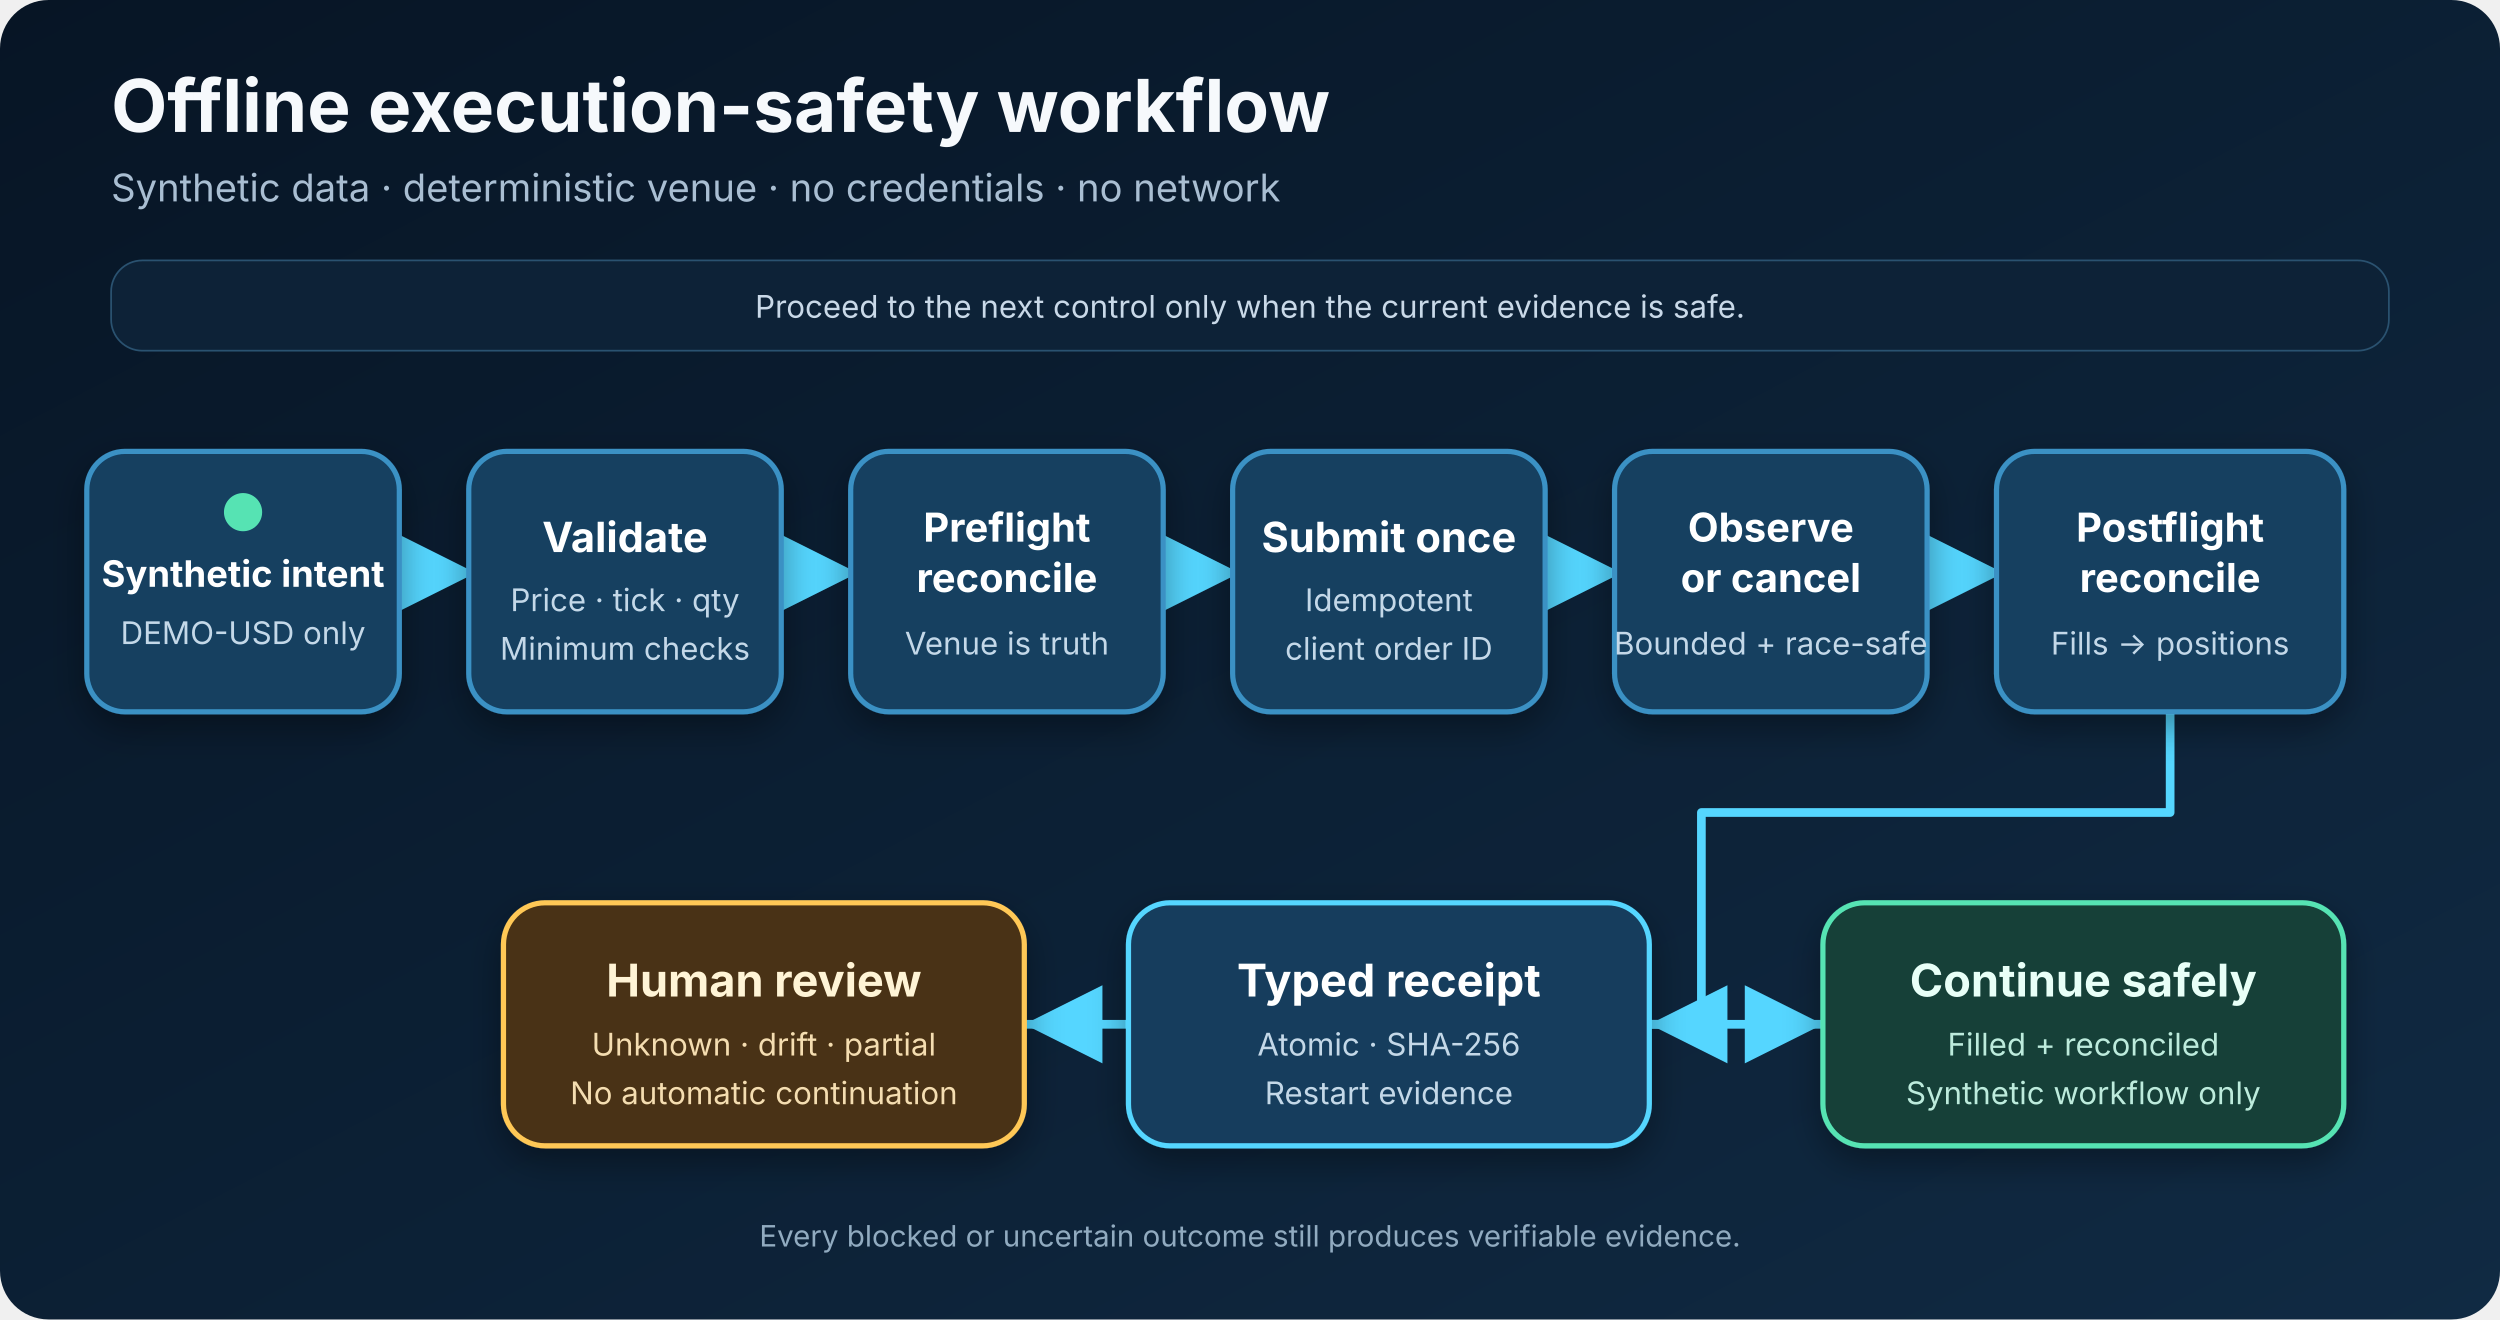
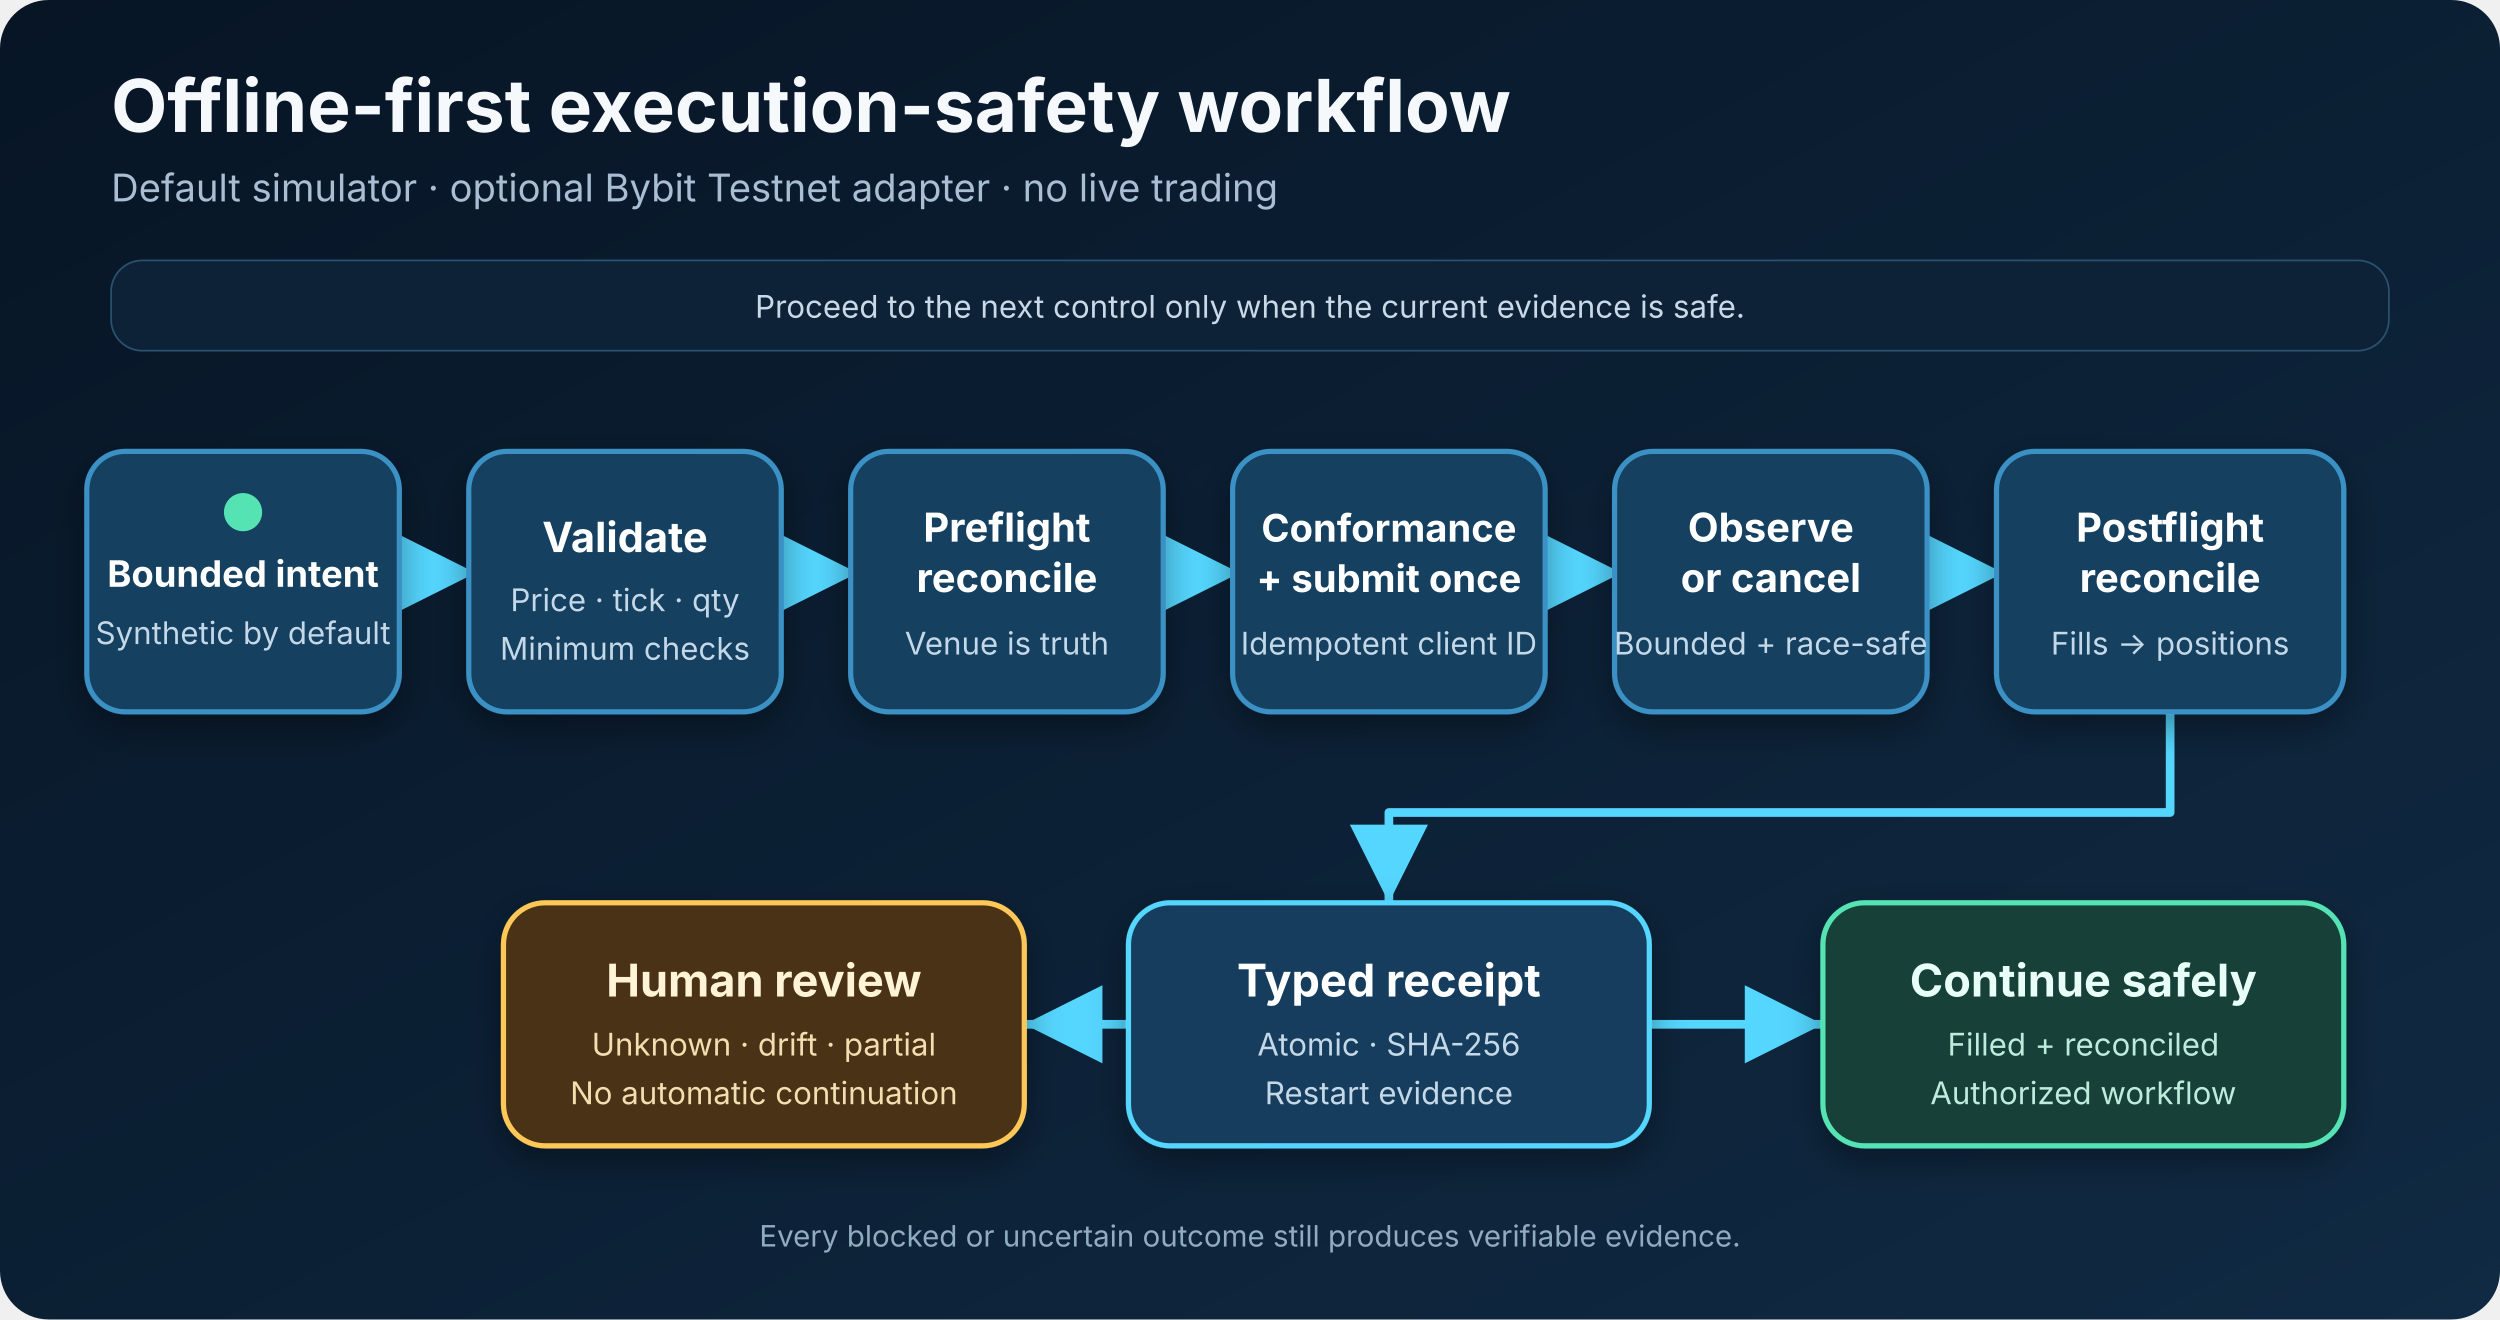
<svg xmlns="http://www.w3.org/2000/svg" width="1440" height="760" viewBox="0 0 1440 760" role="img" aria-labelledby="title desc">
  <defs>
    <linearGradient id="background" x1="0" y1="0" x2="1" y2="1">
      <stop offset="0" stop-color="#071525" />
      <stop offset="1" stop-color="#102a43" />
    </linearGradient>
    <marker id="arrow" viewBox="0 0 10 10" refX="10" refY="5" markerWidth="9" markerHeight="9" orient="auto-start-reverse">
      <path d="M 0 0 L 10 5 L 0 10 z" fill="#55d6ff" />
    </marker>
    <filter id="shadow" x="-20%" y="-20%" width="140%" height="140%">
      <feDropShadow dx="0" dy="8" stdDeviation="10" flood-color="#020812" flood-opacity="0.35" />
    </filter>
  </defs>
  <rect width="1440" height="760" rx="28" fill="url(#background)" />
-   <text x="64" y="76" fill="#f6f9fc" font-family="Inter, Arial, sans-serif" font-size="42" font-weight="700">Offline execution-safety workflow</text>
-   <text x="64" y="116" fill="#a9bed2" font-family="Inter, Arial, sans-serif" font-size="22">Synthetic data · deterministic venue · no credentials · no network</text>
+   <text x="64" y="76" fill="#f6f9fc" font-family="Inter, Arial, sans-serif" font-size="42" font-weight="700">Offline-first execution-safety workflow</text>
+   <text x="64" y="116" fill="#a9bed2" font-family="Inter, Arial, sans-serif" font-size="22">Default simulator · optional Bybit Testnet adapter · no live trading</text>
  <rect x="64" y="150" width="1312" height="52" rx="18" fill="#0d2237" stroke="#2a5270" />
  <text x="720" y="183" text-anchor="middle" fill="#c9d9e8" font-family="Inter, Arial, sans-serif" font-size="18">Proceed to the next control only when the current evidence is safe.</text>
  <g fill="none" stroke="#55d6ff" stroke-width="5" stroke-linecap="round" stroke-linejoin="round" marker-end="url(#arrow)">
    <path d="M 230 330 H 274" />
    <path d="M 450 330 H 494" />
    <path d="M 670 330 H 714" />
    <path d="M 890 330 H 934" />
    <path d="M 1110 330 H 1154" />
-     <path d="M 1250 410 V 468 H 980 V 590 H 950" />
+     <path d="M 1250 410 V 468 H 800 V 520" />
    <path d="M 650 590 H 590" />
    <path d="M 950 590 H 1050" />
  </g>
  <g filter="url(#shadow)" font-family="Inter, Arial, sans-serif">
    <g>
      <rect x="50" y="260" width="180" height="150" rx="22" fill="#123f61" stroke="#3b91c4" stroke-width="3" />
      <circle cx="140" cy="295" r="11" fill="#57e3b3" />
-       <text x="140" y="338" text-anchor="middle" fill="#ffffff" font-size="21" font-weight="700">Synthetic intent</text>
-       <text x="140" y="371" text-anchor="middle" fill="#c4d8e8" font-size="18">DEMO-USD only</text>
+       <text x="140" y="338" text-anchor="middle" fill="#ffffff" font-size="21" font-weight="700">Bounded intent</text>
+       <text x="140" y="371" text-anchor="middle" fill="#c4d8e8" font-size="18">Synthetic by default</text>
    </g>
    <g>
      <rect x="270" y="260" width="180" height="150" rx="22" fill="#123f61" stroke="#3b91c4" stroke-width="3" />
      <text x="360" y="318" text-anchor="middle" fill="#ffffff" font-size="24" font-weight="700">Validate</text>
      <text x="360" y="352" text-anchor="middle" fill="#c4d8e8" font-size="18">Price · tick · qty</text>
      <text x="360" y="380" text-anchor="middle" fill="#c4d8e8" font-size="18">Minimum checks</text>
    </g>
    <g>
      <rect x="490" y="260" width="180" height="150" rx="22" fill="#123f61" stroke="#3b91c4" stroke-width="3" />
      <text x="580" y="312" text-anchor="middle" fill="#ffffff" font-size="23" font-weight="700">Preflight</text>
      <text x="580" y="341" text-anchor="middle" fill="#ffffff" font-size="23" font-weight="700">reconcile</text>
      <text x="580" y="377" text-anchor="middle" fill="#c4d8e8" font-size="18">Venue is truth</text>
    </g>
    <g>
      <rect x="710" y="260" width="180" height="150" rx="22" fill="#123f61" stroke="#3b91c4" stroke-width="3" />
-       <text x="800" y="318" text-anchor="middle" fill="#ffffff" font-size="24" font-weight="700">Submit once</text>
-       <text x="800" y="352" text-anchor="middle" fill="#c4d8e8" font-size="18">Idempotent</text>
-       <text x="800" y="380" text-anchor="middle" fill="#c4d8e8" font-size="18">client order ID</text>
+       <text x="800" y="312" text-anchor="middle" fill="#ffffff" font-size="22" font-weight="700">Conformance</text>
+       <text x="800" y="341" text-anchor="middle" fill="#ffffff" font-size="22" font-weight="700">+ submit once</text>
+       <text x="800" y="377" text-anchor="middle" fill="#c4d8e8" font-size="18">Idempotent client ID</text>
    </g>
    <g>
      <rect x="930" y="260" width="180" height="150" rx="22" fill="#123f61" stroke="#3b91c4" stroke-width="3" />
      <text x="1020" y="312" text-anchor="middle" fill="#ffffff" font-size="23" font-weight="700">Observe</text>
      <text x="1020" y="341" text-anchor="middle" fill="#ffffff" font-size="23" font-weight="700">or cancel</text>
      <text x="1020" y="377" text-anchor="middle" fill="#c4d8e8" font-size="18">Bounded + race-safe</text>
    </g>
    <g>
      <rect x="1150" y="260" width="200" height="150" rx="22" fill="#123f61" stroke="#3b91c4" stroke-width="3" />
      <text x="1250" y="312" text-anchor="middle" fill="#ffffff" font-size="23" font-weight="700">Postflight</text>
      <text x="1250" y="341" text-anchor="middle" fill="#ffffff" font-size="23" font-weight="700">reconcile</text>
      <text x="1250" y="377" text-anchor="middle" fill="#c4d8e8" font-size="18">Fills → positions</text>
    </g>
  </g>
  <g font-family="Inter, Arial, sans-serif" filter="url(#shadow)">
    <g>
      <rect x="650" y="520" width="300" height="140" rx="24" fill="#153e5d" stroke="#55d6ff" stroke-width="3" />
      <text x="800" y="574" text-anchor="middle" fill="#ffffff" font-size="26" font-weight="700">Typed receipt</text>
      <text x="800" y="608" text-anchor="middle" fill="#c4d8e8" font-size="18">Atomic · SHA-256</text>
      <text x="800" y="636" text-anchor="middle" fill="#c4d8e8" font-size="18">Restart evidence</text>
    </g>
    <g>
      <rect x="290" y="520" width="300" height="140" rx="24" fill="#4a3112" stroke="#ffc857" stroke-width="3" />
      <text x="440" y="574" text-anchor="middle" fill="#fff4d6" font-size="26" font-weight="700">Human review</text>
      <text x="440" y="608" text-anchor="middle" fill="#f4ddb1" font-size="18">Unknown · drift · partial</text>
      <text x="440" y="636" text-anchor="middle" fill="#f4ddb1" font-size="18">No automatic continuation</text>
    </g>
    <g>
      <rect x="1050" y="520" width="300" height="140" rx="24" fill="#123f37" stroke="#57e3b3" stroke-width="3" />
      <text x="1200" y="574" text-anchor="middle" fill="#e8fff7" font-size="26" font-weight="700">Continue safely</text>
      <text x="1200" y="608" text-anchor="middle" fill="#bdebdc" font-size="18">Filled + reconciled</text>
-       <text x="1200" y="636" text-anchor="middle" fill="#bdebdc" font-size="18">Synthetic workflow only</text>
+       <text x="1200" y="636" text-anchor="middle" fill="#bdebdc" font-size="18">Authorized workflow</text>
    </g>
  </g>
  <text x="720" y="718" text-anchor="middle" fill="#91abc0" font-family="Inter, Arial, sans-serif" font-size="17">Every blocked or uncertain outcome still produces verifiable evidence.</text>
</svg>
